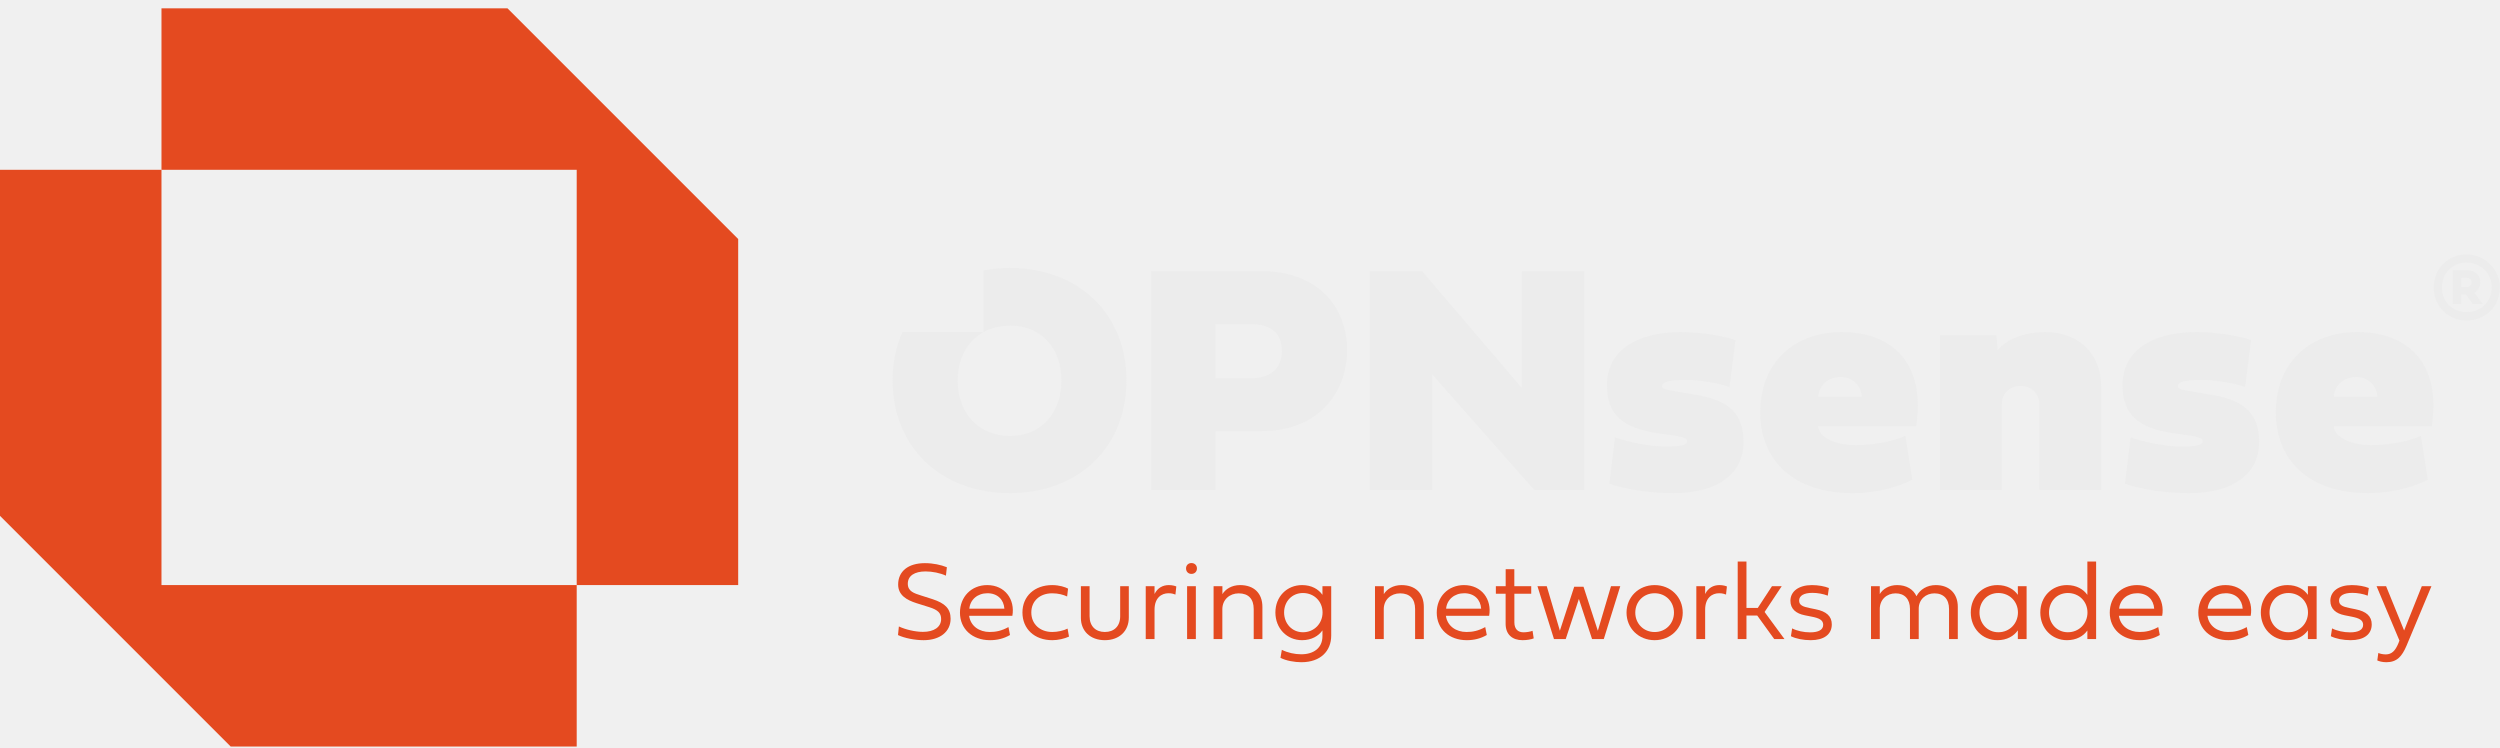
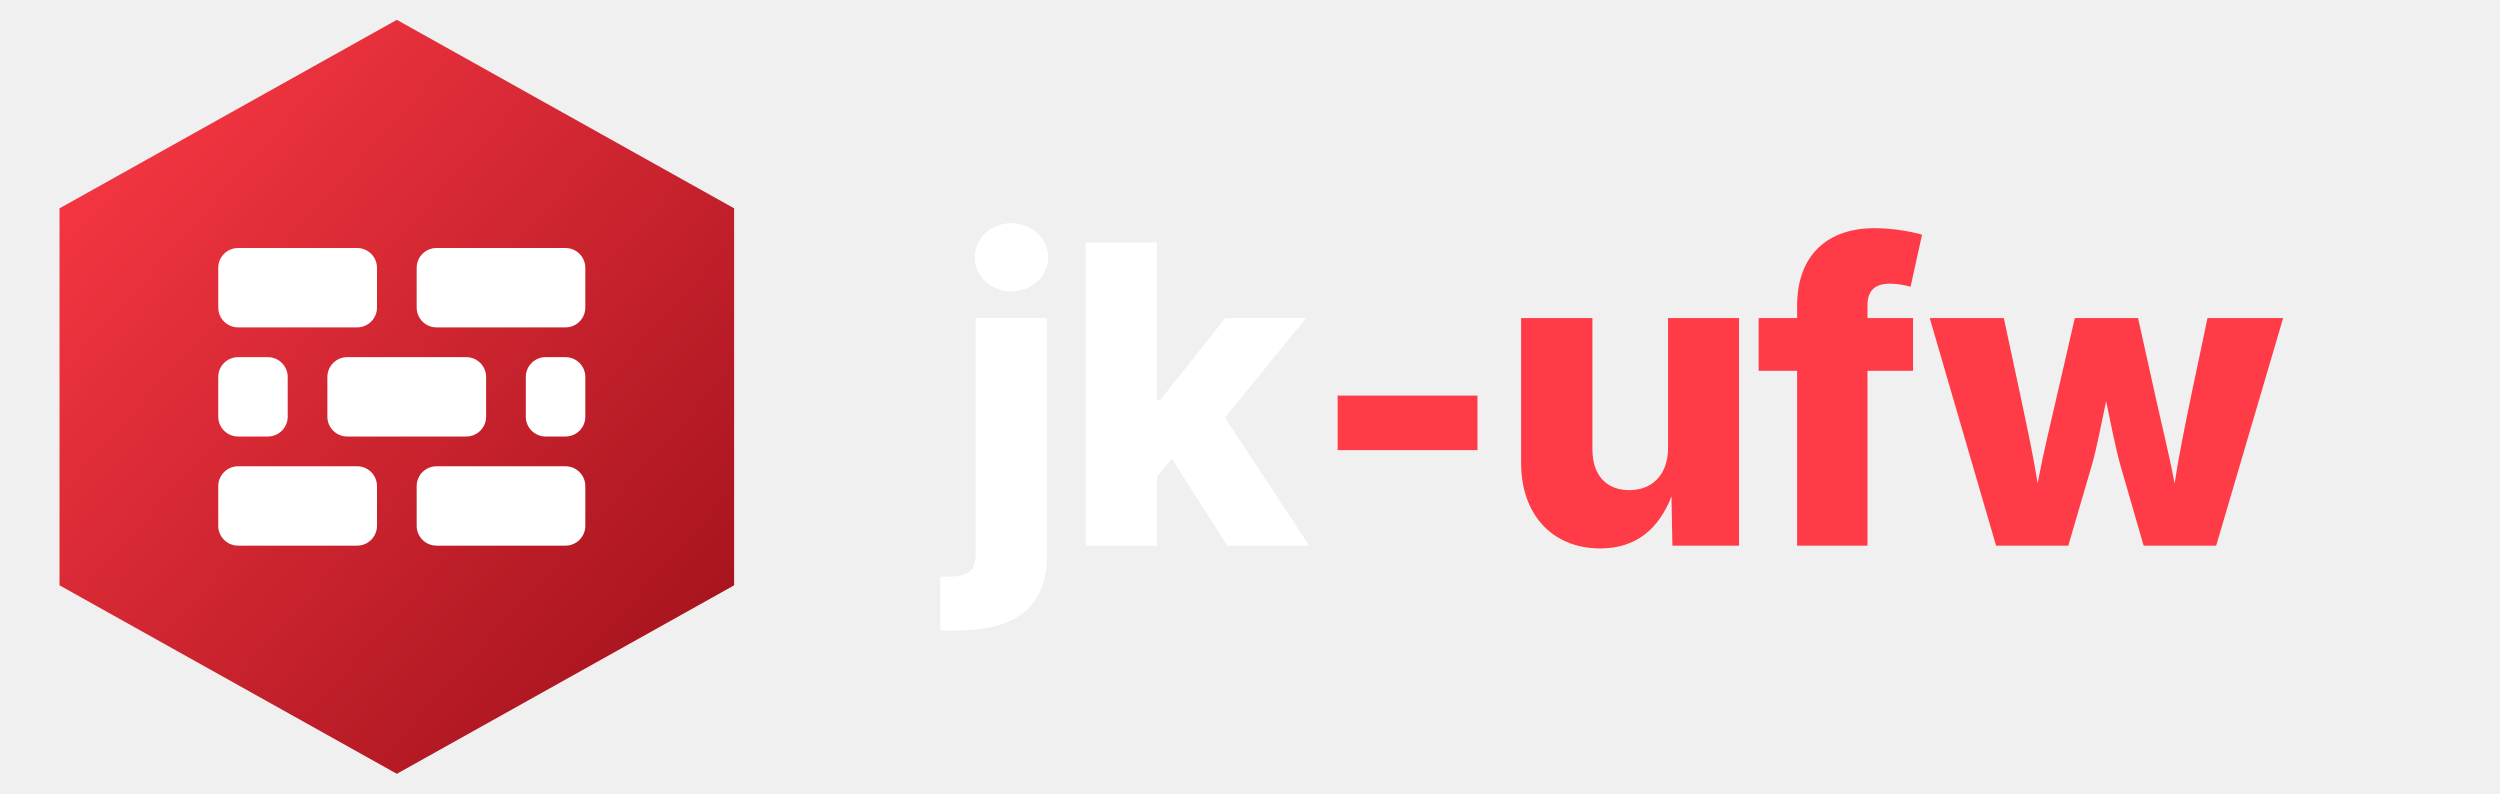
- <svg xmlns="http://www.w3.org/2000/svg" width="100%" height="100%" viewBox="0 0 1200 359" version="1.1" xml:space="preserve" style="fill-rule:evenodd;clip-rule:evenodd;stroke-linejoin:round;stroke-miterlimit:2;">
-   <g transform="matrix(4.16667,0,0,4.16667,0,0)">
-     <path d="M18.602,0.961L18.602,19.563L66.437,19.563L66.437,67.398L85.039,67.398L85.039,27.536L58.464,0.961L18.602,0.961Z" style="fill:rgb(228,74,32);fill-rule:nonzero;" />
-     <path d="M66.437,86L66.437,67.398L18.602,67.398L18.602,19.563L0,19.563L0,59.426L26.574,86L66.437,86Z" style="fill:rgb(228,74,32);fill-rule:nonzero;" />
-     <path d="M105.6,69.491C104.445,69.128 103.467,68.564 103.467,67.338C103.467,65.828 104.61,64.875 106.54,64.875C107.53,64.875 108.38,65.073 109.079,65.345L108.971,66.317C108.298,66.005 107.39,65.828 106.628,65.828C105.366,65.828 104.579,66.323 104.579,67.243C104.579,68.145 105.333,68.348 106.089,68.595L107.441,69.027C108.85,69.491 109.51,70.106 109.51,71.281C109.51,72.759 108.298,73.749 106.407,73.749C105.391,73.749 104.198,73.515 103.449,73.16L103.55,72.169C104.287,72.518 105.422,72.791 106.324,72.791C107.581,72.791 108.418,72.251 108.418,71.312C108.418,70.62 108.038,70.258 107.054,69.948L105.6,69.491Z" style="fill:rgb(228,74,32);fill-rule:nonzero;" />
-     <path d="M115.705,70.118C115.634,69.077 114.917,68.341 113.755,68.341C112.607,68.341 111.762,69.077 111.667,70.118L115.705,70.118ZM116.352,73.153C115.641,73.566 114.873,73.749 114.054,73.749C112.003,73.749 110.588,72.454 110.588,70.576C110.588,68.76 111.896,67.402 113.724,67.402C115.787,67.402 116.955,69.072 116.624,70.944L111.642,70.944C111.813,72.144 112.829,72.804 114.009,72.804C114.72,72.804 115.355,72.683 116.174,72.239L116.352,73.153Z" style="fill:rgb(228,74,32);fill-rule:nonzero;" />
-     <path d="M121.212,67.402C122.038,67.402 122.743,67.643 123.04,67.808L122.933,68.716C122.527,68.519 121.917,68.348 121.212,68.348C119.785,68.348 118.807,69.243 118.807,70.557C118.807,71.883 119.79,72.804 121.225,72.804C121.841,72.804 122.533,72.645 122.984,72.416L123.149,73.337C122.609,73.578 121.898,73.749 121.225,73.749C119.181,73.749 117.785,72.454 117.785,70.557C117.785,68.684 119.175,67.402 121.212,67.402Z" style="fill:rgb(228,74,32);fill-rule:nonzero;" />
-     <path d="M129.044,67.529L130.039,67.529L130.039,71.147C130.039,72.677 128.961,73.749 127.28,73.749C125.597,73.749 124.518,72.69 124.518,71.185L124.518,67.529L125.521,67.529L125.521,71.001C125.521,72.144 126.226,72.804 127.28,72.804C128.339,72.804 129.044,72.144 129.044,71.001L129.044,67.529Z" style="fill:rgb(228,74,32);fill-rule:nonzero;" />
-     <path d="M133.003,68.43C133.346,67.726 133.95,67.402 134.648,67.402C135.08,67.402 135.397,67.51 135.511,67.561L135.41,68.493C135.238,68.43 135.003,68.341 134.61,68.341C133.797,68.341 133.003,68.874 133.003,70.24L133.003,73.622L131.988,73.622L131.988,67.529L133.003,67.529L133.003,68.43Z" style="fill:rgb(228,74,32);fill-rule:nonzero;" />
-     <path d="M136.753,67.529L137.762,67.529L137.762,73.622L136.753,73.622L136.753,67.529ZM136.632,65.485C136.632,65.117 136.886,64.863 137.254,64.863C137.623,64.863 137.889,65.117 137.889,65.485C137.889,65.853 137.623,66.114 137.254,66.114C136.886,66.114 136.632,65.853 136.632,65.485Z" style="fill:rgb(228,74,32);fill-rule:nonzero;" />
-     <path d="M145.429,69.915L145.429,73.622L144.426,73.622L144.426,70.163C144.426,68.976 143.804,68.354 142.7,68.354C141.659,68.354 140.814,69.072 140.814,70.182L140.814,73.622L139.805,73.622L139.805,67.529L140.821,67.529L140.821,68.443C141.164,67.878 141.887,67.402 142.858,67.402C144.464,67.402 145.429,68.348 145.429,69.915Z" style="fill:rgb(228,74,32);fill-rule:nonzero;" />
-     <path d="M147.928,70.557C147.928,71.82 148.83,72.835 150.099,72.835C151.401,72.835 152.359,71.82 152.359,70.557C152.359,69.3 151.401,68.316 150.099,68.316C148.83,68.316 147.928,69.3 147.928,70.557ZM149.998,73.749C148.252,73.749 146.925,72.391 146.925,70.557C146.925,68.729 148.252,67.402 149.998,67.402C151.089,67.402 151.889,67.871 152.346,68.526L152.346,67.529L153.356,67.529L153.356,73.216C153.356,74.988 152.143,76.288 149.909,76.288C149.154,76.288 148.151,76.118 147.509,75.781L147.668,74.861C148.347,75.197 149.154,75.374 149.903,75.374C151.318,75.374 152.346,74.658 152.346,73.292L152.346,72.619C151.902,73.261 151.089,73.749 149.998,73.749Z" style="fill:rgb(228,74,32);fill-rule:nonzero;" />
-     <path d="M164.023,69.915L164.023,73.622L163.02,73.622L163.02,70.163C163.02,68.976 162.398,68.354 161.293,68.354C160.252,68.354 159.409,69.072 159.409,70.182L159.409,73.622L158.399,73.622L158.399,67.529L159.415,67.529L159.415,68.443C159.757,67.878 160.481,67.402 161.453,67.402C163.058,67.402 164.023,68.348 164.023,69.915Z" style="fill:rgb(228,74,32);fill-rule:nonzero;" />
-     <path d="M170.629,70.118C170.56,69.077 169.842,68.341 168.681,68.341C167.532,68.341 166.688,69.077 166.592,70.118L170.629,70.118ZM171.277,73.153C170.566,73.566 169.798,73.749 168.979,73.749C166.929,73.749 165.513,72.454 165.513,70.576C165.513,68.76 166.821,67.402 168.649,67.402C170.712,67.402 171.88,69.072 171.55,70.944L166.567,70.944C166.739,72.144 167.754,72.804 168.935,72.804C169.646,72.804 170.281,72.683 171.099,72.239L171.277,73.153Z" style="fill:rgb(228,74,32);fill-rule:nonzero;" />
-     <path d="M174.456,68.399L174.456,71.693C174.456,72.493 174.887,72.842 175.509,72.842C175.839,72.842 176.258,72.779 176.55,72.67L176.684,73.54C176.423,73.655 175.897,73.749 175.402,73.749C174.227,73.749 173.447,73.102 173.447,71.858L173.447,68.399L172.323,68.399L172.323,67.529L173.453,67.529L173.453,65.574L174.45,65.574L174.45,67.529L176.398,67.529L176.398,68.399L174.456,68.399Z" style="fill:rgb(228,74,32);fill-rule:nonzero;" />
-     <path d="M182.42,67.592L184.071,72.664L185.588,67.529L186.655,67.529L184.756,73.622L183.405,73.622L181.887,69.001L180.371,73.622L179.018,73.622L177.114,67.529L178.187,67.529L179.698,72.658L181.348,67.592L182.42,67.592Z" style="fill:rgb(228,74,32);fill-rule:nonzero;" />
-     <path d="M190.614,72.81C191.896,72.81 192.841,71.832 192.841,70.576C192.841,69.319 191.896,68.341 190.614,68.341C189.332,68.341 188.385,69.319 188.385,70.576C188.385,71.832 189.332,72.81 190.614,72.81ZM190.614,67.402C192.467,67.402 193.851,68.792 193.851,70.576C193.851,72.36 192.467,73.749 190.614,73.749C188.76,73.749 187.376,72.36 187.376,70.576C187.376,68.792 188.76,67.402 190.614,67.402Z" style="fill:rgb(228,74,32);fill-rule:nonzero;" />
-     <path d="M196.433,68.43C196.776,67.726 197.378,67.402 198.077,67.402C198.508,67.402 198.826,67.51 198.94,67.561L198.838,68.493C198.667,68.43 198.432,68.341 198.039,68.341C197.226,68.341 196.433,68.874 196.433,70.24L196.433,73.622L195.417,73.622L195.417,67.529L196.433,67.529L196.433,68.43Z" style="fill:rgb(228,74,32);fill-rule:nonzero;" />
-     <path d="M200.183,64.685L201.192,64.685L201.192,70.036L202.494,70.036L204.131,67.529L205.254,67.529L203.281,70.499L205.572,73.622L204.391,73.622L202.43,70.906L201.192,70.906L201.192,73.622L200.183,73.622L200.183,64.685Z" style="fill:rgb(228,74,32);fill-rule:nonzero;" />
-     <path d="M209.169,70.189C210.382,70.43 211.023,70.976 211.023,71.928C211.023,73.115 210.078,73.749 208.598,73.749C207.735,73.749 206.884,73.578 206.313,73.292L206.453,72.391C207.011,72.677 207.792,72.848 208.529,72.848C209.506,72.848 210.033,72.543 210.033,71.979C210.033,71.433 209.563,71.204 208.707,71.039L207.913,70.88C206.904,70.684 206.256,70.151 206.256,69.211C206.256,68.125 207.214,67.402 208.732,67.402C209.468,67.402 210.21,67.541 210.687,67.739L210.56,68.62C210.065,68.424 209.392,68.297 208.795,68.297C207.805,68.297 207.259,68.627 207.259,69.186C207.259,69.712 207.678,69.897 208.535,70.062L209.169,70.189Z" style="fill:rgb(228,74,32);fill-rule:nonzero;" />
-     <path d="M225.538,69.897L225.538,73.622L224.528,73.622L224.528,70.144C224.528,69.021 223.906,68.354 222.846,68.354C221.856,68.354 221.037,69.046 221.037,70.125L221.037,73.622L220.028,73.622L220.028,70.144C220.028,69.021 219.406,68.354 218.383,68.354C217.362,68.354 216.549,69.059 216.549,70.163L216.549,73.622L215.54,73.622L215.54,67.529L216.549,67.529L216.549,68.437C216.885,67.871 217.596,67.402 218.548,67.402C219.627,67.402 220.409,67.884 220.777,68.684C221.189,67.891 222.014,67.402 223.004,67.402C224.591,67.402 225.538,68.405 225.538,69.897Z" style="fill:rgb(228,74,32);fill-rule:nonzero;" />
-     <path d="M228.037,70.557C228.037,71.82 228.938,72.835 230.207,72.835C231.509,72.835 232.467,71.82 232.467,70.557C232.467,69.3 231.509,68.316 230.207,68.316C228.938,68.316 228.037,69.3 228.037,70.557ZM233.464,73.622L232.455,73.622L232.455,72.619C231.998,73.274 231.198,73.749 230.106,73.749C228.361,73.749 227.034,72.391 227.034,70.557C227.034,68.729 228.361,67.402 230.106,67.402C231.198,67.402 231.998,67.871 232.455,68.526L232.455,67.529L233.464,67.529L233.464,73.622Z" style="fill:rgb(228,74,32);fill-rule:nonzero;" />
-     <path d="M240.477,70.563C240.477,69.3 239.518,68.316 238.217,68.316C236.948,68.316 236.046,69.3 236.046,70.563C236.046,71.82 236.948,72.835 238.217,72.835C239.518,72.835 240.477,71.82 240.477,70.563ZM240.464,72.632C240.007,73.28 239.207,73.749 238.116,73.749C236.37,73.749 235.043,72.391 235.043,70.563C235.043,68.735 236.37,67.402 238.116,67.402C239.207,67.402 240.007,67.878 240.464,68.532L240.464,64.685L241.473,64.685L241.473,73.622L240.464,73.622L240.464,72.632Z" style="fill:rgb(228,74,32);fill-rule:nonzero;" />
-     <path d="M248.162,70.118C248.092,69.077 247.374,68.341 246.213,68.341C245.064,68.341 244.22,69.077 244.124,70.118L248.162,70.118ZM248.809,73.153C248.098,73.566 247.331,73.749 246.511,73.749C244.461,73.749 243.045,72.454 243.045,70.576C243.045,68.76 244.353,67.402 246.181,67.402C248.245,67.402 249.413,69.072 249.082,70.944L244.099,70.944C244.271,72.144 245.287,72.804 246.467,72.804C247.178,72.804 247.813,72.683 248.631,72.239L248.809,73.153Z" style="fill:rgb(228,74,32);fill-rule:nonzero;" />
-     <path d="M258.359,70.118C258.29,69.077 257.573,68.341 256.411,68.341C255.262,68.341 254.417,69.077 254.323,70.118L258.359,70.118ZM259.006,73.153C258.295,73.566 257.528,73.749 256.709,73.749C254.659,73.749 253.244,72.454 253.244,70.576C253.244,68.76 254.551,67.402 256.379,67.402C258.441,67.402 259.609,69.072 259.28,70.944L254.297,70.944C254.468,72.144 255.484,72.804 256.665,72.804C257.375,72.804 258.01,72.683 258.829,72.239L259.006,73.153Z" style="fill:rgb(228,74,32);fill-rule:nonzero;" />
-     <path d="M261.45,70.557C261.45,71.82 262.351,72.835 263.621,72.835C264.921,72.835 265.88,71.82 265.88,70.557C265.88,69.3 264.921,68.316 263.621,68.316C262.351,68.316 261.45,69.3 261.45,70.557ZM266.876,73.622L265.868,73.622L265.868,72.619C265.411,73.274 264.611,73.749 263.519,73.749C261.773,73.749 260.446,72.391 260.446,70.557C260.446,68.729 261.773,67.402 263.519,67.402C264.611,67.402 265.411,67.871 265.868,68.526L265.868,67.529L266.876,67.529L266.876,73.622Z" style="fill:rgb(228,74,32);fill-rule:nonzero;" />
-     <path d="M271.37,70.189C272.582,70.43 273.223,70.976 273.223,71.928C273.223,73.115 272.277,73.749 270.798,73.749C269.935,73.749 269.084,73.578 268.513,73.292L268.653,72.391C269.211,72.677 269.992,72.848 270.728,72.848C271.706,72.848 272.233,72.543 272.233,71.979C272.233,71.433 271.763,71.204 270.906,71.039L270.113,70.88C269.103,70.684 268.456,70.151 268.456,69.211C268.456,68.125 269.415,67.402 270.931,67.402C271.667,67.402 272.411,67.541 272.886,67.739L272.759,68.62C272.264,68.424 271.591,68.297 270.995,68.297C270.004,68.297 269.458,68.627 269.458,69.186C269.458,69.712 269.877,69.897 270.735,70.062L271.37,70.189Z" style="fill:rgb(228,74,32);fill-rule:nonzero;" />
-     <path d="M278.992,67.529L280.102,67.529L277.227,74.397C276.707,75.61 276.135,76.288 274.904,76.288C274.415,76.288 274.034,76.168 273.863,76.079L273.983,75.222C274.193,75.318 274.529,75.387 274.846,75.387C275.539,75.387 275.951,74.95 276.306,74.079L276.415,73.794L273.78,67.529L274.878,67.529L276.954,72.632L278.992,67.529Z" style="fill:rgb(228,74,32);fill-rule:nonzero;" />
-     <path d="M140.024,37.345L140.024,43.579L144.106,43.579C146.277,43.579 147.668,42.503 147.668,40.462C147.668,38.309 146.351,37.345 144.106,37.345L140.024,37.345ZM140.024,49.665L140.024,56.437L132.621,56.437L132.621,31.24L145.368,31.24C151.658,31.24 155.183,35.229 155.183,40.313C155.183,45.453 151.658,49.665 145.368,49.665L140.024,49.665Z" style="fill:rgb(236,236,236);fill-rule:nonzero;" />
-     <path d="M164.994,56.437L157.794,56.437L157.794,31.24L163.825,31.24L175.31,44.692L175.31,31.24L182.509,31.24L182.509,56.437L176.739,56.437L164.994,43.134L164.994,56.437Z" style="fill:rgb(236,236,236);fill-rule:nonzero;" />
-     <path d="M195.603,45.527C199.332,46.177 200.854,47.809 200.854,50.927C200.854,54.601 197.848,56.809 192.82,56.809C190.074,56.809 187.309,56.4 185.398,55.732L186.047,50.389C187.272,50.815 189.74,51.446 192.003,51.446C193.488,51.446 194.36,51.279 194.36,50.834C194.36,50.426 193.729,50.296 192.133,50.073L190.964,49.906C186.938,49.331 185.12,47.754 185.12,44.358C185.12,40.536 188.33,38.254 193.673,38.254C195.974,38.254 198.683,38.718 199.926,39.182L199.24,44.6C198.331,44.21 195.918,43.765 194.249,43.765C192.337,43.765 191.484,43.987 191.484,44.488C191.484,44.896 192.263,44.952 194.434,45.323L195.603,45.527Z" style="fill:rgb(236,236,236);fill-rule:nonzero;" />
-     <path d="M214.468,45.713C214.468,44.655 213.578,43.431 212.093,43.431C210.405,43.431 209.551,44.544 209.44,45.713L214.468,45.713ZM220.294,55.25C219.033,55.955 216.435,56.809 213.411,56.809C206.675,56.809 202.779,53.098 202.779,47.494C202.779,41.909 206.527,38.254 212.186,38.254C217.827,38.254 221.872,41.668 220.74,49.09L209.44,49.09C209.57,50.463 211.555,51.279 213.745,51.279C216.101,51.279 218.346,50.76 219.497,50.203L220.294,55.25Z" style="fill:rgb(236,236,236);fill-rule:nonzero;" />
-     <path d="M242.054,44.488L242.054,56.437L234.929,56.437L234.929,46.603C234.929,45.342 234.039,44.47 232.758,44.47C231.478,44.47 230.606,45.342 230.606,46.603L230.606,56.437L223.481,56.437L223.481,38.625L229.975,38.625L230.142,40.332C231.144,39.107 233.129,38.254 235.671,38.254C239.457,38.254 242.054,40.777 242.054,44.488Z" style="fill:rgb(236,236,236);fill-rule:nonzero;" />
-     <path d="M254.999,45.527C258.729,46.177 260.25,47.809 260.25,50.927C260.25,54.601 257.245,56.809 252.216,56.809C249.47,56.809 246.706,56.4 244.794,55.732L245.444,50.389C246.668,50.815 249.136,51.446 251.4,51.446C252.884,51.446 253.756,51.279 253.756,50.834C253.756,50.426 253.125,50.296 251.53,50.073L250.361,49.906C246.334,49.331 244.516,47.754 244.516,44.358C244.516,40.536 247.726,38.254 253.07,38.254C255.371,38.254 258.079,38.718 259.323,39.182L258.635,44.6C257.726,44.21 255.315,43.765 253.645,43.765C251.734,43.765 250.88,43.987 250.88,44.488C250.88,44.896 251.66,44.952 253.831,45.323L254.999,45.527Z" style="fill:rgb(236,236,236);fill-rule:nonzero;" />
-     <path d="M273.865,45.713C273.865,44.655 272.974,43.431 271.49,43.431C269.801,43.431 268.948,44.544 268.836,45.713L273.865,45.713ZM279.691,55.25C278.429,55.955 275.832,56.809 272.807,56.809C266.072,56.809 262.175,53.098 262.175,47.494C262.175,41.909 265.923,38.254 271.582,38.254C277.223,38.254 281.268,41.668 280.136,49.09L268.836,49.09C268.966,50.463 270.952,51.279 273.141,51.279C275.498,51.279 277.743,50.76 278.893,50.203L279.691,55.25Z" style="fill:rgb(236,236,236);fill-rule:nonzero;" />
-     <path d="M283.51,32.01L283.51,33.063L284.174,33.063C284.519,33.063 284.731,32.827 284.731,32.533C284.731,32.216 284.505,32.01 284.174,32.01L283.51,32.01ZM283.51,35.029L282.543,35.029L282.543,31.141L284.308,31.141C285.112,31.141 285.733,31.708 285.733,32.533C285.733,33.033 285.458,33.49 285.063,33.733L286.016,35.029L284.865,35.029L284.068,33.924L283.51,33.924L283.51,35.029ZM284.145,35.949C285.747,35.949 287.046,34.815 287.046,33.107C287.046,31.435 285.719,30.25 284.145,30.25C282.564,30.25 281.308,31.435 281.308,33.107C281.308,34.815 282.55,35.949 284.145,35.949ZM284.145,29.308C286.206,29.308 287.978,30.957 287.978,33.107C287.978,35.345 286.298,36.921 284.145,36.921C282.099,36.921 280.362,35.367 280.362,33.107C280.369,30.913 282.056,29.308 284.145,29.308Z" style="fill:rgb(236,236,236);fill-rule:nonzero;" />
-     <path d="M116.372,50.222C112.753,50.222 110.323,47.624 110.323,43.82C110.323,40.072 112.753,37.512 116.372,37.512C119.915,37.512 122.272,40.072 122.272,43.82C122.272,47.624 119.915,50.222 116.372,50.222ZM116.334,30.869C115.277,30.869 114.267,30.968 113.303,31.146L113.303,38.254L103.958,38.254C103.23,39.902 102.827,41.766 102.827,43.802C102.827,51.465 108.337,56.809 116.334,56.809C124.294,56.809 129.768,51.483 129.768,43.82C129.768,36.194 124.294,30.869 116.334,30.869Z" style="fill:rgb(236,236,236);fill-rule:nonzero;" />
+ <svg xmlns="http://www.w3.org/2000/svg" viewBox="0 0 126 40" width="126" height="40">
+   <defs>
+     <linearGradient id="g" x1="0" y1="0" x2="1" y2="1">
+       <stop offset="0" stop-color="#ff3b47" />
+       <stop offset="1" stop-color="#9c0f19" />
+     </linearGradient>
+   </defs>
+   <path d="M20 1 L37 10.5 V29.5 L20 39 L3 29.5 V10.5 Z" fill="url(#g)" />
+   <g fill="#fff">
+     <rect x="11" y="12.5" width="8" height="4" rx="1" />
+     <rect x="21" y="12.5" width="8.5" height="4" rx="1" />
+     <rect x="11" y="18" width="3.5" height="4" rx="1" />
+     <rect x="16.5" y="18" width="8" height="4" rx="1" />
+     <rect x="26.5" y="18" width="3" height="4" rx="1" />
+     <rect x="11" y="23.5" width="8" height="4" rx="1" />
+     <rect x="21" y="23.5" width="8.5" height="4" rx="1" />
  </g>
+   <text x="48" y="27.5" font-family="Inter, Segoe UI, Helvetica Neue, Arial, sans-serif" font-size="21" font-weight="800" fill="#ffffff" letter-spacing="-0.4">jk<tspan fill="#ff3b47">-ufw</tspan>
+   </text>
</svg>
